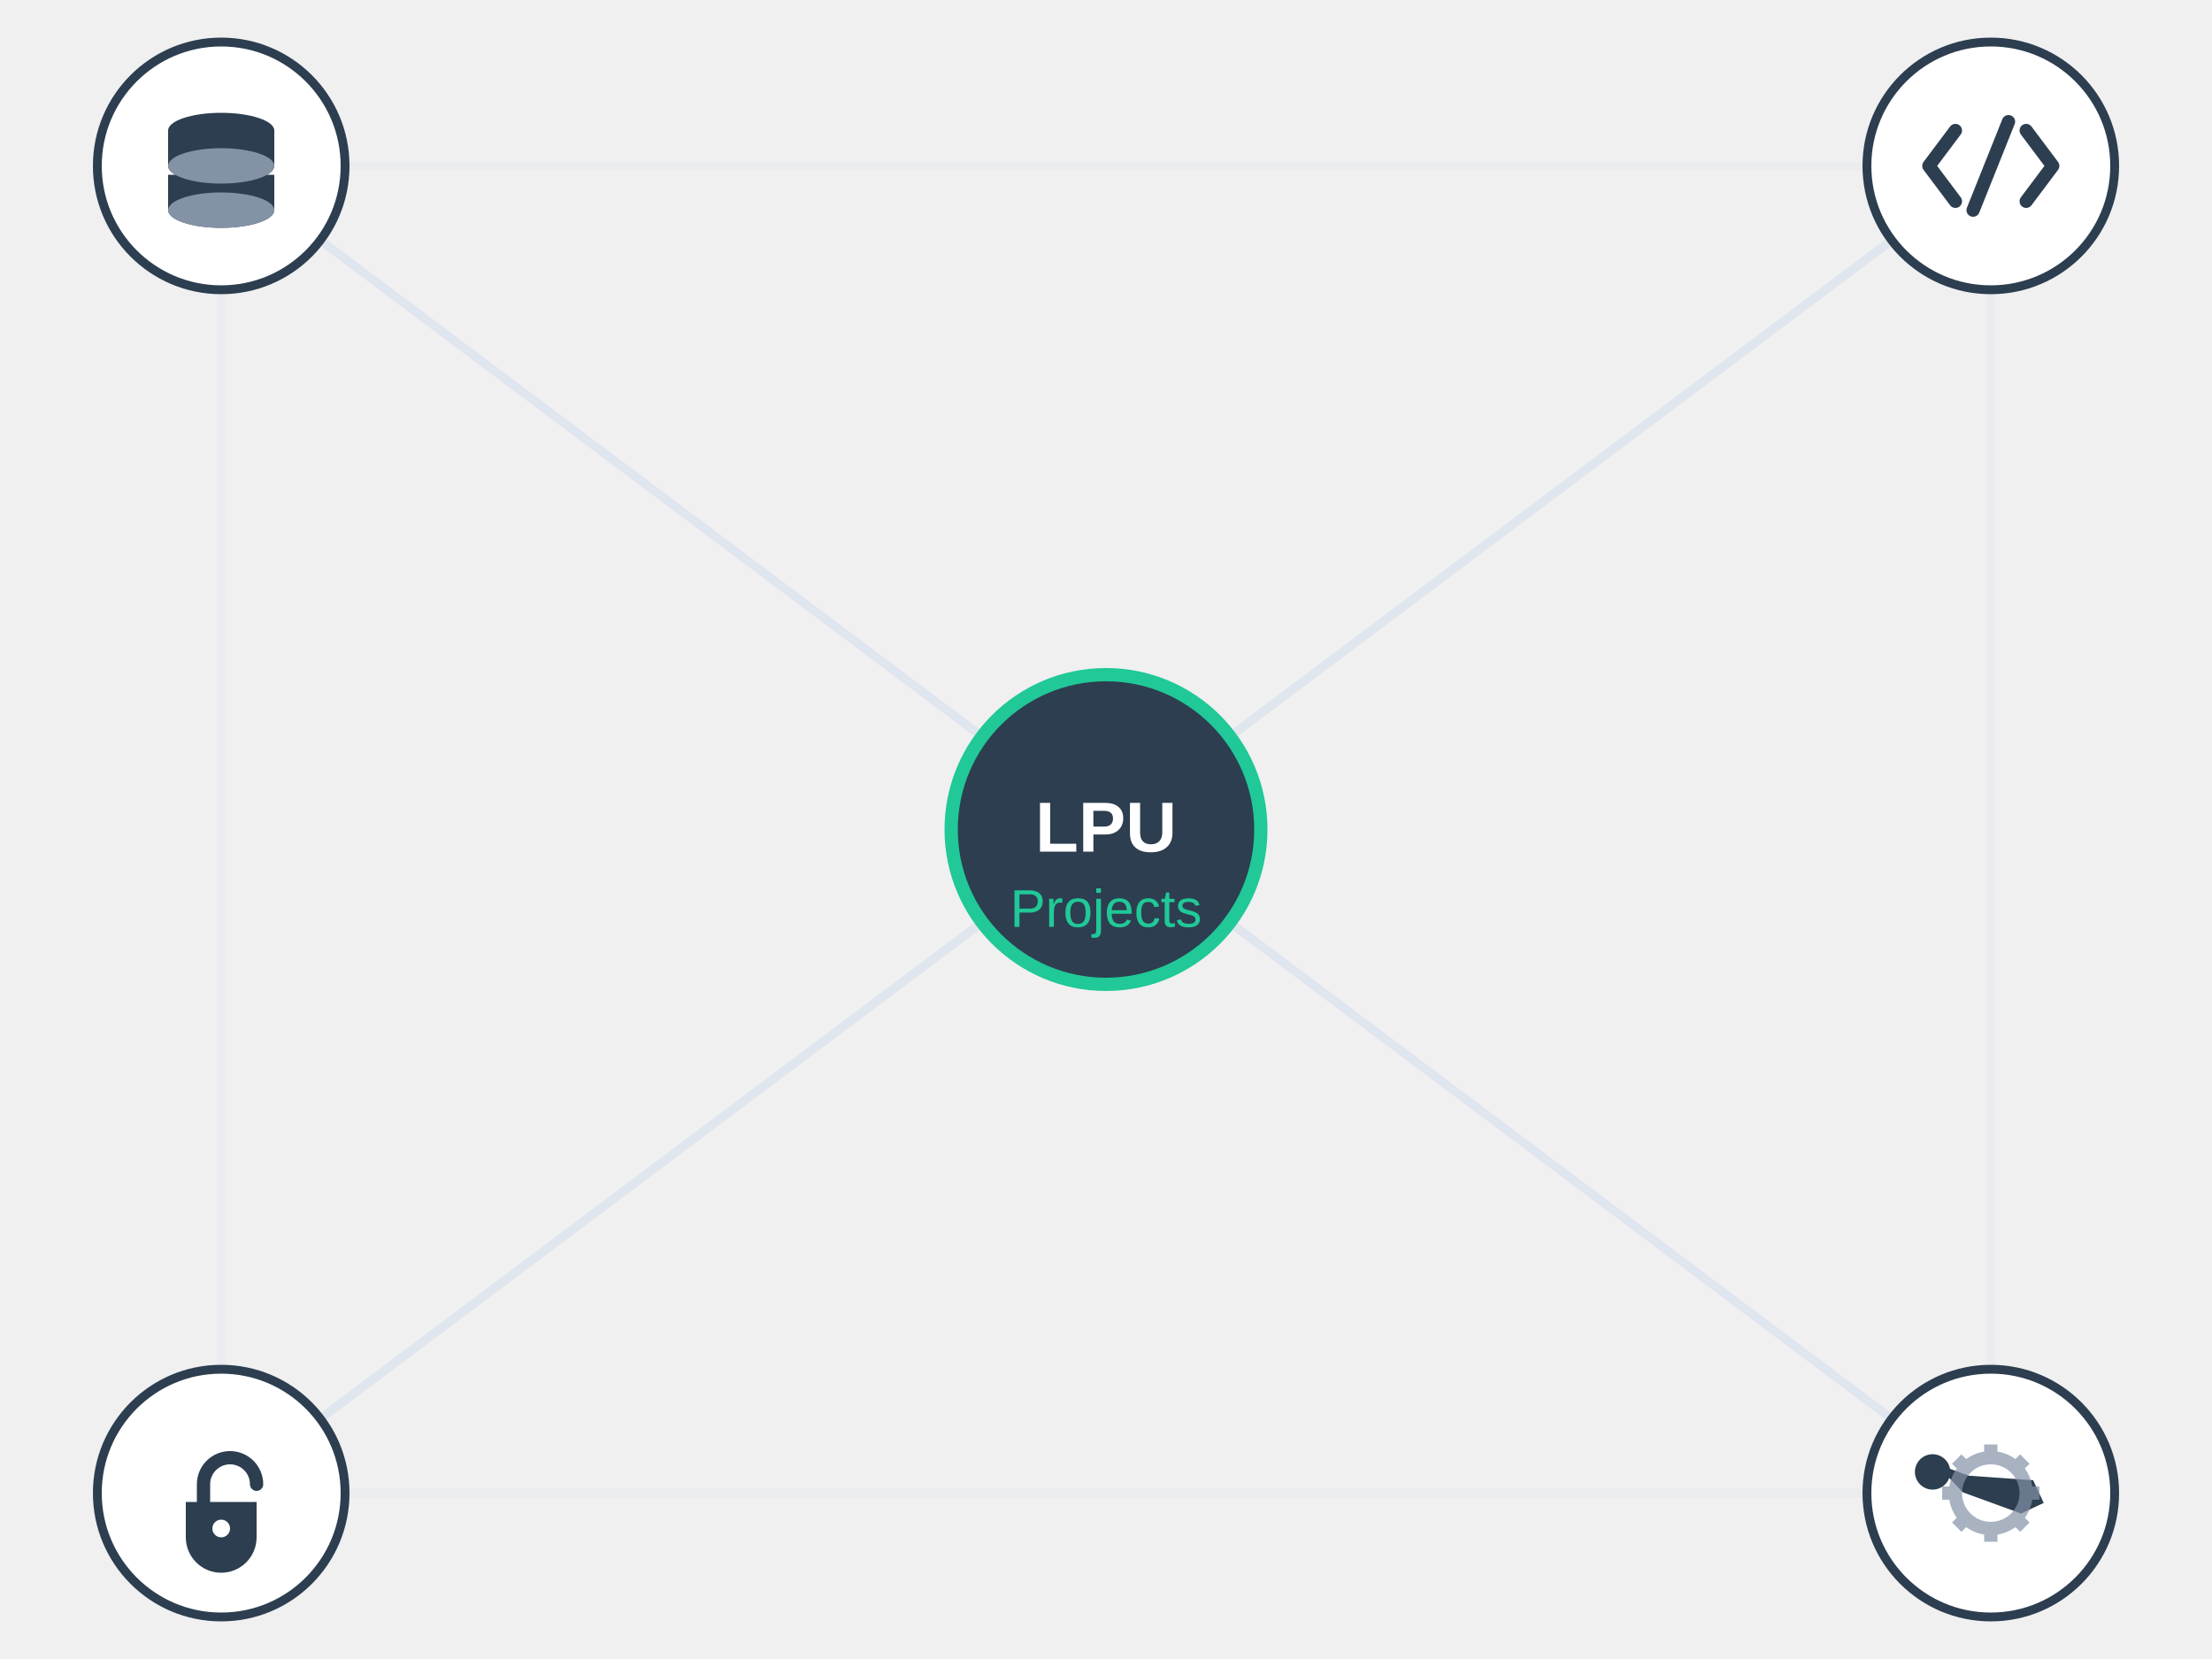
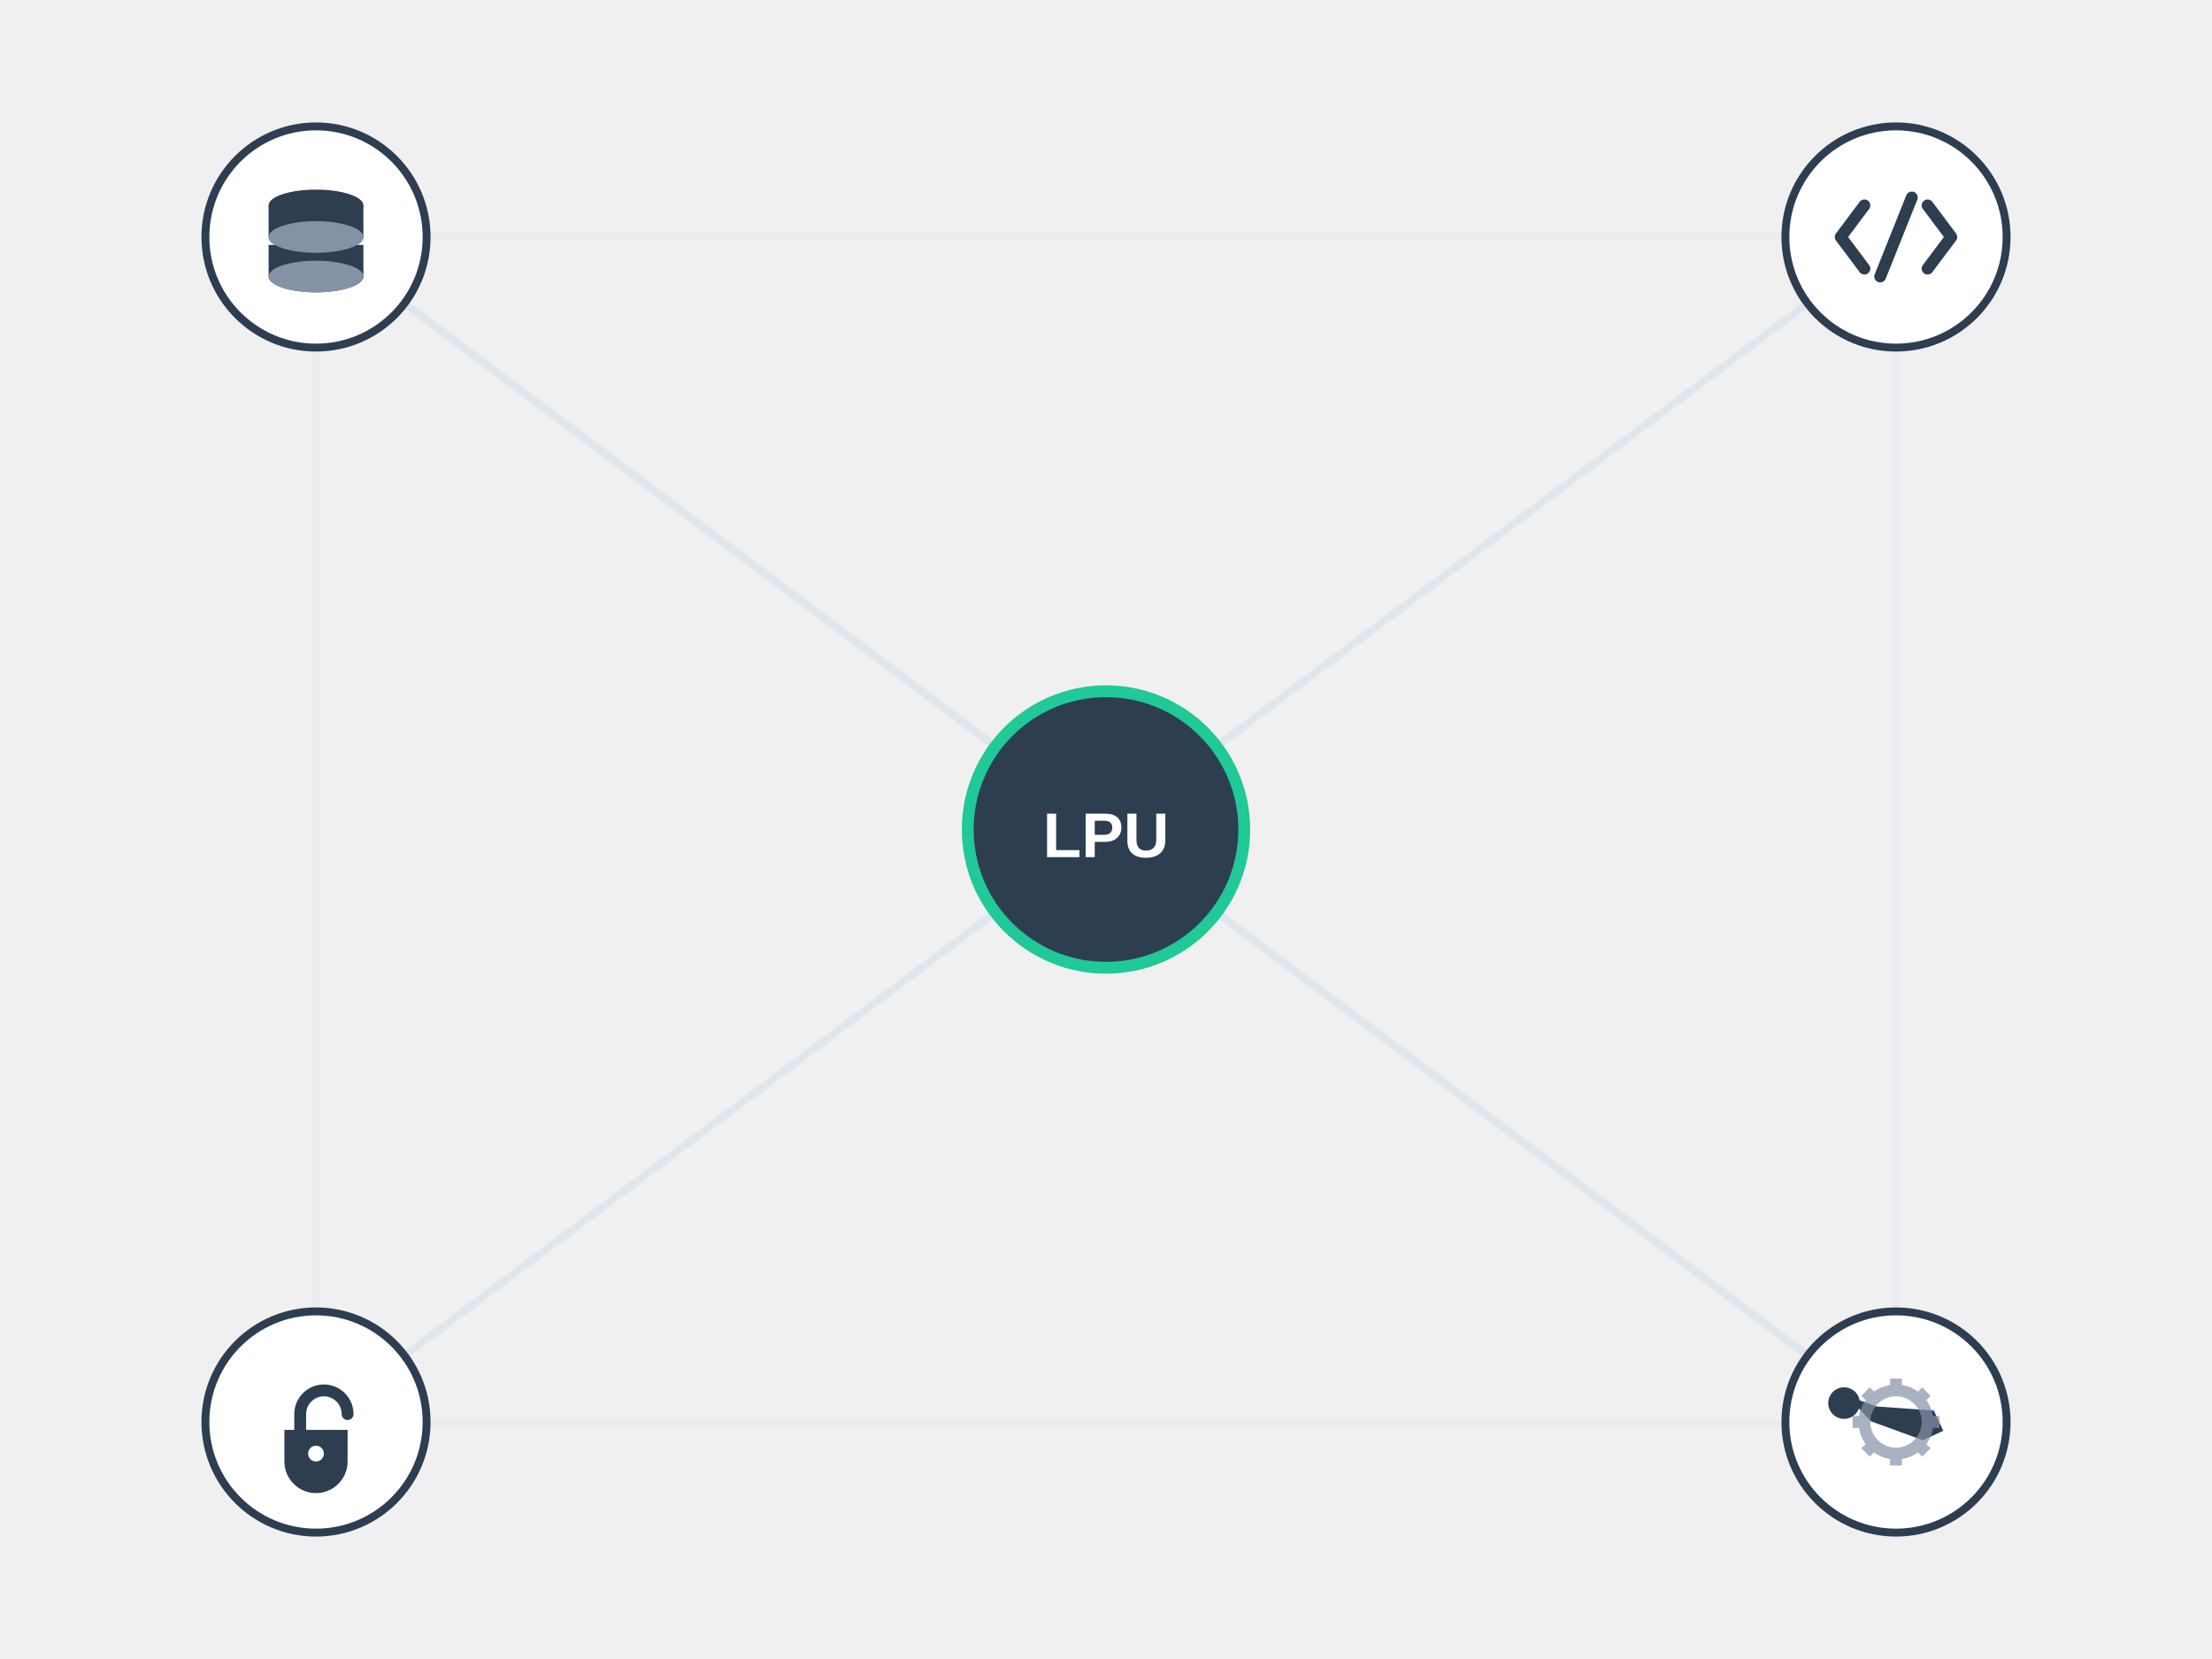
- <svg xmlns="http://www.w3.org/2000/svg" viewBox="0 0 800 600" width="800" height="600">
+ <svg xmlns="http://www.w3.org/2000/svg" viewBox="130 90 540 420" width="800" height="600">
  <defs>
    <filter id="glow2b" x="-50%" y="-50%" width="200%" height="200%">
      <feGaussianBlur stdDeviation="3" result="coloredBlur" />
      <feMerge>
        <feMergeNode in="coloredBlur" />
        <feMergeNode in="SourceGraphic" />
      </feMerge>
    </filter>
    <circle id="particleGreenb" r="6" fill="#20c997" filter="url(#glow2b)" />
    <g id="icon-data">
      <ellipse cx="0" cy="-8" rx="12" ry="4" fill="#2c3e50" />
      <path d="M-12,-8 v8 a12,4 0 0 0 24,0 v-8" fill="#2c3e50" />
      <path d="M-12,2 v8 a12,4 0 0 0 24,0 v-8" fill="#2c3e50" />
      <ellipse cx="0" cy="0" rx="12" ry="4" fill="#8492a6" />
      <ellipse cx="0" cy="10" rx="12" ry="4" fill="#8492a6" />
    </g>
    <g id="icon-code">
      <path d="M-8,-8 L-14,0 L-8,8 M8,-8 L14,0 L8,8 M-4,10 L4,-10" stroke="#2c3e50" stroke-width="3" fill="none" stroke-linecap="round" stroke-linejoin="round" />
    </g>
    <g id="icon-open">
      <path d="M-8,0 v8 a8,8 0 0 0 16,0 v-8" fill="#2c3e50" />
      <path d="M-4,0 v-4 a6,6 0 0 1 12,0" stroke="#2c3e50" stroke-width="3" fill="none" stroke-linecap="round" />
      <circle cx="0" cy="6" r="2" fill="#fff" />
    </g>
    <g id="icon-tools">
      <g transform="rotate(20)">
        <path d="M-14,-2 L-6,-2 L8,-6 L12,-2 L8,2 L-6,2 Z" fill="#2c3e50" />
        <circle cx="-14" cy="0" r="4" fill="#2c3e50" />
      </g>
      <path d="M0,0 m-8,0 a8,8 0 1,0 16,0 a8,8 0 1,0 -16,0 M-11,0 h3 M11,0 h-3 M0,-11 v3 M0,11 v-3 M-7.7,-7.7 l2.1,2.1 M7.7,7.7 l-2.1,-2.1 M-7.7,7.7 l2.1,-2.1 M7.7,-7.7 l-2.1,2.1" stroke="#8492a6" stroke-width="3" fill="none" opacity="0.7" />
    </g>
  </defs>
-   <g transform="translate(400,300) scale(1.6) translate(-400,-300)">
-     <g stroke="#e0e6ed" stroke-width="2" fill="none">
-       <path id="pPath1b" d="M400,300 L200,150" />
-       <path id="pPath2b" d="M400,300 L600,150" />
-       <path id="pPath3b" d="M400,300 L200,450" />
-       <path id="pPath4b" d="M400,300 L600,450" />
-       <path id="outerRingb" d="M200,150 L600,150 L600,450 L200,450 Z" opacity="0.4" />
-     </g>
-     <circle cx="400" cy="300" r="35" fill="#2c3e50" stroke="#20c997" stroke-width="3" />
-     <text x="400" y="305" fill="#fff" font-family="Arial" font-weight="bold" font-size="16" text-anchor="middle">LPU</text>
-     <text x="400" y="322" fill="#20c997" font-family="Arial" font-size="12" text-anchor="middle">Projects</text>
-     <g transform="translate(200, 150)">
-       <circle r="28" fill="#fff" stroke="#2c3e50" stroke-width="2" />
-       <use href="#icon-data" />
-     </g>
-     <g transform="translate(600, 150)">
-       <circle r="28" fill="#fff" stroke="#2c3e50" stroke-width="2" />
-       <use href="#icon-code" />
-     </g>
-     <g transform="translate(200, 450)">
-       <circle r="28" fill="#fff" stroke="#2c3e50" stroke-width="2" />
-       <use href="#icon-open" transform="translate(0,2)" />
-     </g>
-     <g transform="translate(600, 450)">
-       <circle r="28" fill="#fff" stroke="#2c3e50" stroke-width="2" />
-       <use href="#icon-tools" />
-     </g>
-     <use href="#particleGreenb">
-       <animateMotion dur="2.5s" repeatCount="indefinite">
-         <mpath href="#pPath1b" />
-       </animateMotion>
-     </use>
-     <use href="#particleGreenb">
-       <animateMotion dur="2.5s" begin="0.6s" repeatCount="indefinite">
-         <mpath href="#pPath2b" />
-       </animateMotion>
-     </use>
-     <use href="#particleGreenb">
-       <animateMotion dur="2.5s" begin="1.2s" repeatCount="indefinite">
-         <mpath href="#pPath3b" />
-       </animateMotion>
-     </use>
-     <use href="#particleGreenb">
-       <animateMotion dur="2.5s" begin="1.8s" repeatCount="indefinite">
-         <mpath href="#pPath4b" />
-       </animateMotion>
-     </use>
-     <use href="#particleGreenb" r="4" opacity="0.8">
-       <animateMotion dur="10s" repeatCount="indefinite" rotate="auto">
-         <mpath href="#outerRingb" />
-       </animateMotion>
-     </use>
+   <g stroke="#e0e6ed" stroke-width="2" fill="none">
+     <path id="pPath1b" d="M400,300 L200,150" />
+     <path id="pPath2b" d="M400,300 L600,150" />
+     <path id="pPath3b" d="M400,300 L200,450" />
+     <path id="pPath4b" d="M400,300 L600,450" />
+     <path id="outerRingb" d="M200,150 L600,150 L600,450 L200,450 Z" opacity="0.4" />
  </g>
+   <circle cx="400" cy="300" r="35" fill="#2c3e50" stroke="#20c997" stroke-width="3" />
+   <text x="400" y="307" fill="#fff" font-family="Arial" font-weight="bold" font-size="16" text-anchor="middle">LPU</text>
+   <g transform="translate(200, 150)">
+     <circle r="28" fill="#fff" stroke="#2c3e50" stroke-width="2" />
+     <use href="#icon-data" />
+   </g>
+   <g transform="translate(600, 150)">
+     <circle r="28" fill="#fff" stroke="#2c3e50" stroke-width="2" />
+     <use href="#icon-code" />
+   </g>
+   <g transform="translate(200, 450)">
+     <circle r="28" fill="#fff" stroke="#2c3e50" stroke-width="2" />
+     <use href="#icon-open" transform="translate(0,2)" />
+   </g>
+   <g transform="translate(600, 450)">
+     <circle r="28" fill="#fff" stroke="#2c3e50" stroke-width="2" />
+     <use href="#icon-tools" />
+   </g>
+   <use href="#particleGreenb">
+     <animateMotion dur="2.5s" repeatCount="indefinite">
+       <mpath href="#pPath1b" />
+     </animateMotion>
+   </use>
+   <use href="#particleGreenb">
+     <animateMotion dur="2.5s" begin="0.6s" repeatCount="indefinite">
+       <mpath href="#pPath2b" />
+     </animateMotion>
+   </use>
+   <use href="#particleGreenb">
+     <animateMotion dur="2.5s" begin="1.2s" repeatCount="indefinite">
+       <mpath href="#pPath3b" />
+     </animateMotion>
+   </use>
+   <use href="#particleGreenb">
+     <animateMotion dur="2.5s" begin="1.8s" repeatCount="indefinite">
+       <mpath href="#pPath4b" />
+     </animateMotion>
+   </use>
+   <use href="#particleGreenb" r="4" opacity="0.8">
+     <animateMotion dur="10s" repeatCount="indefinite" rotate="auto">
+       <mpath href="#outerRingb" />
+     </animateMotion>
+   </use>
</svg>
